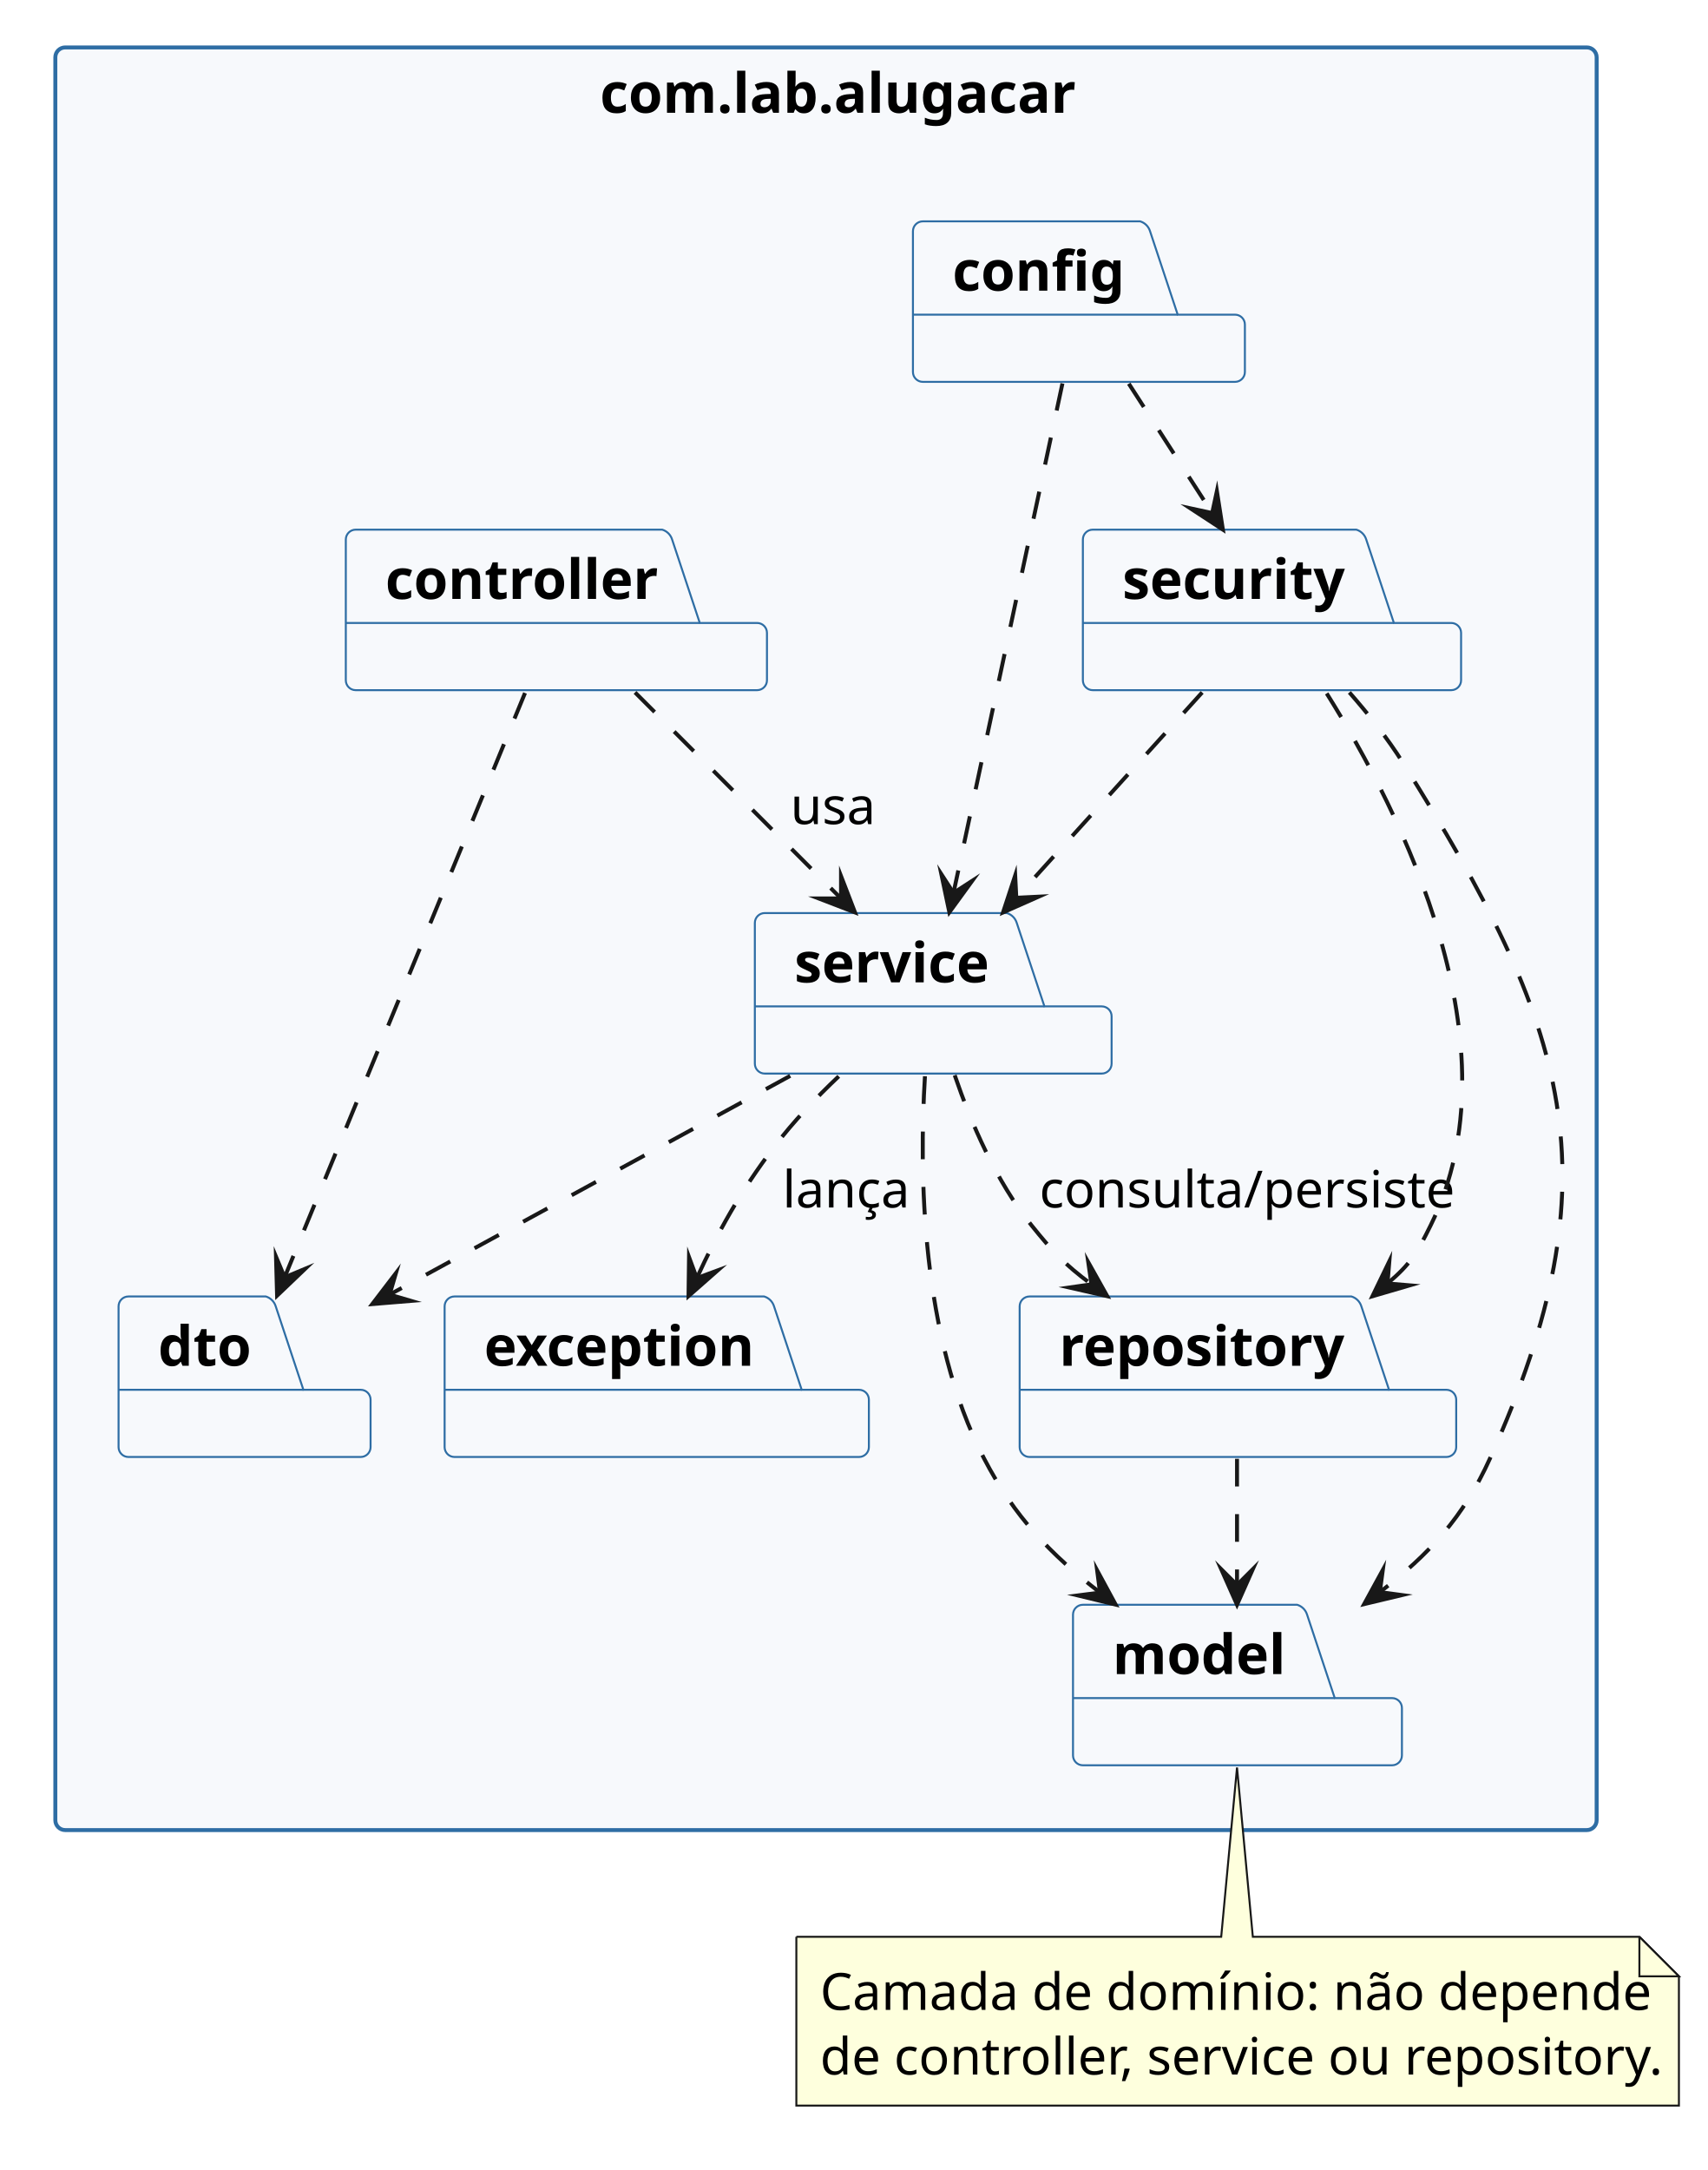
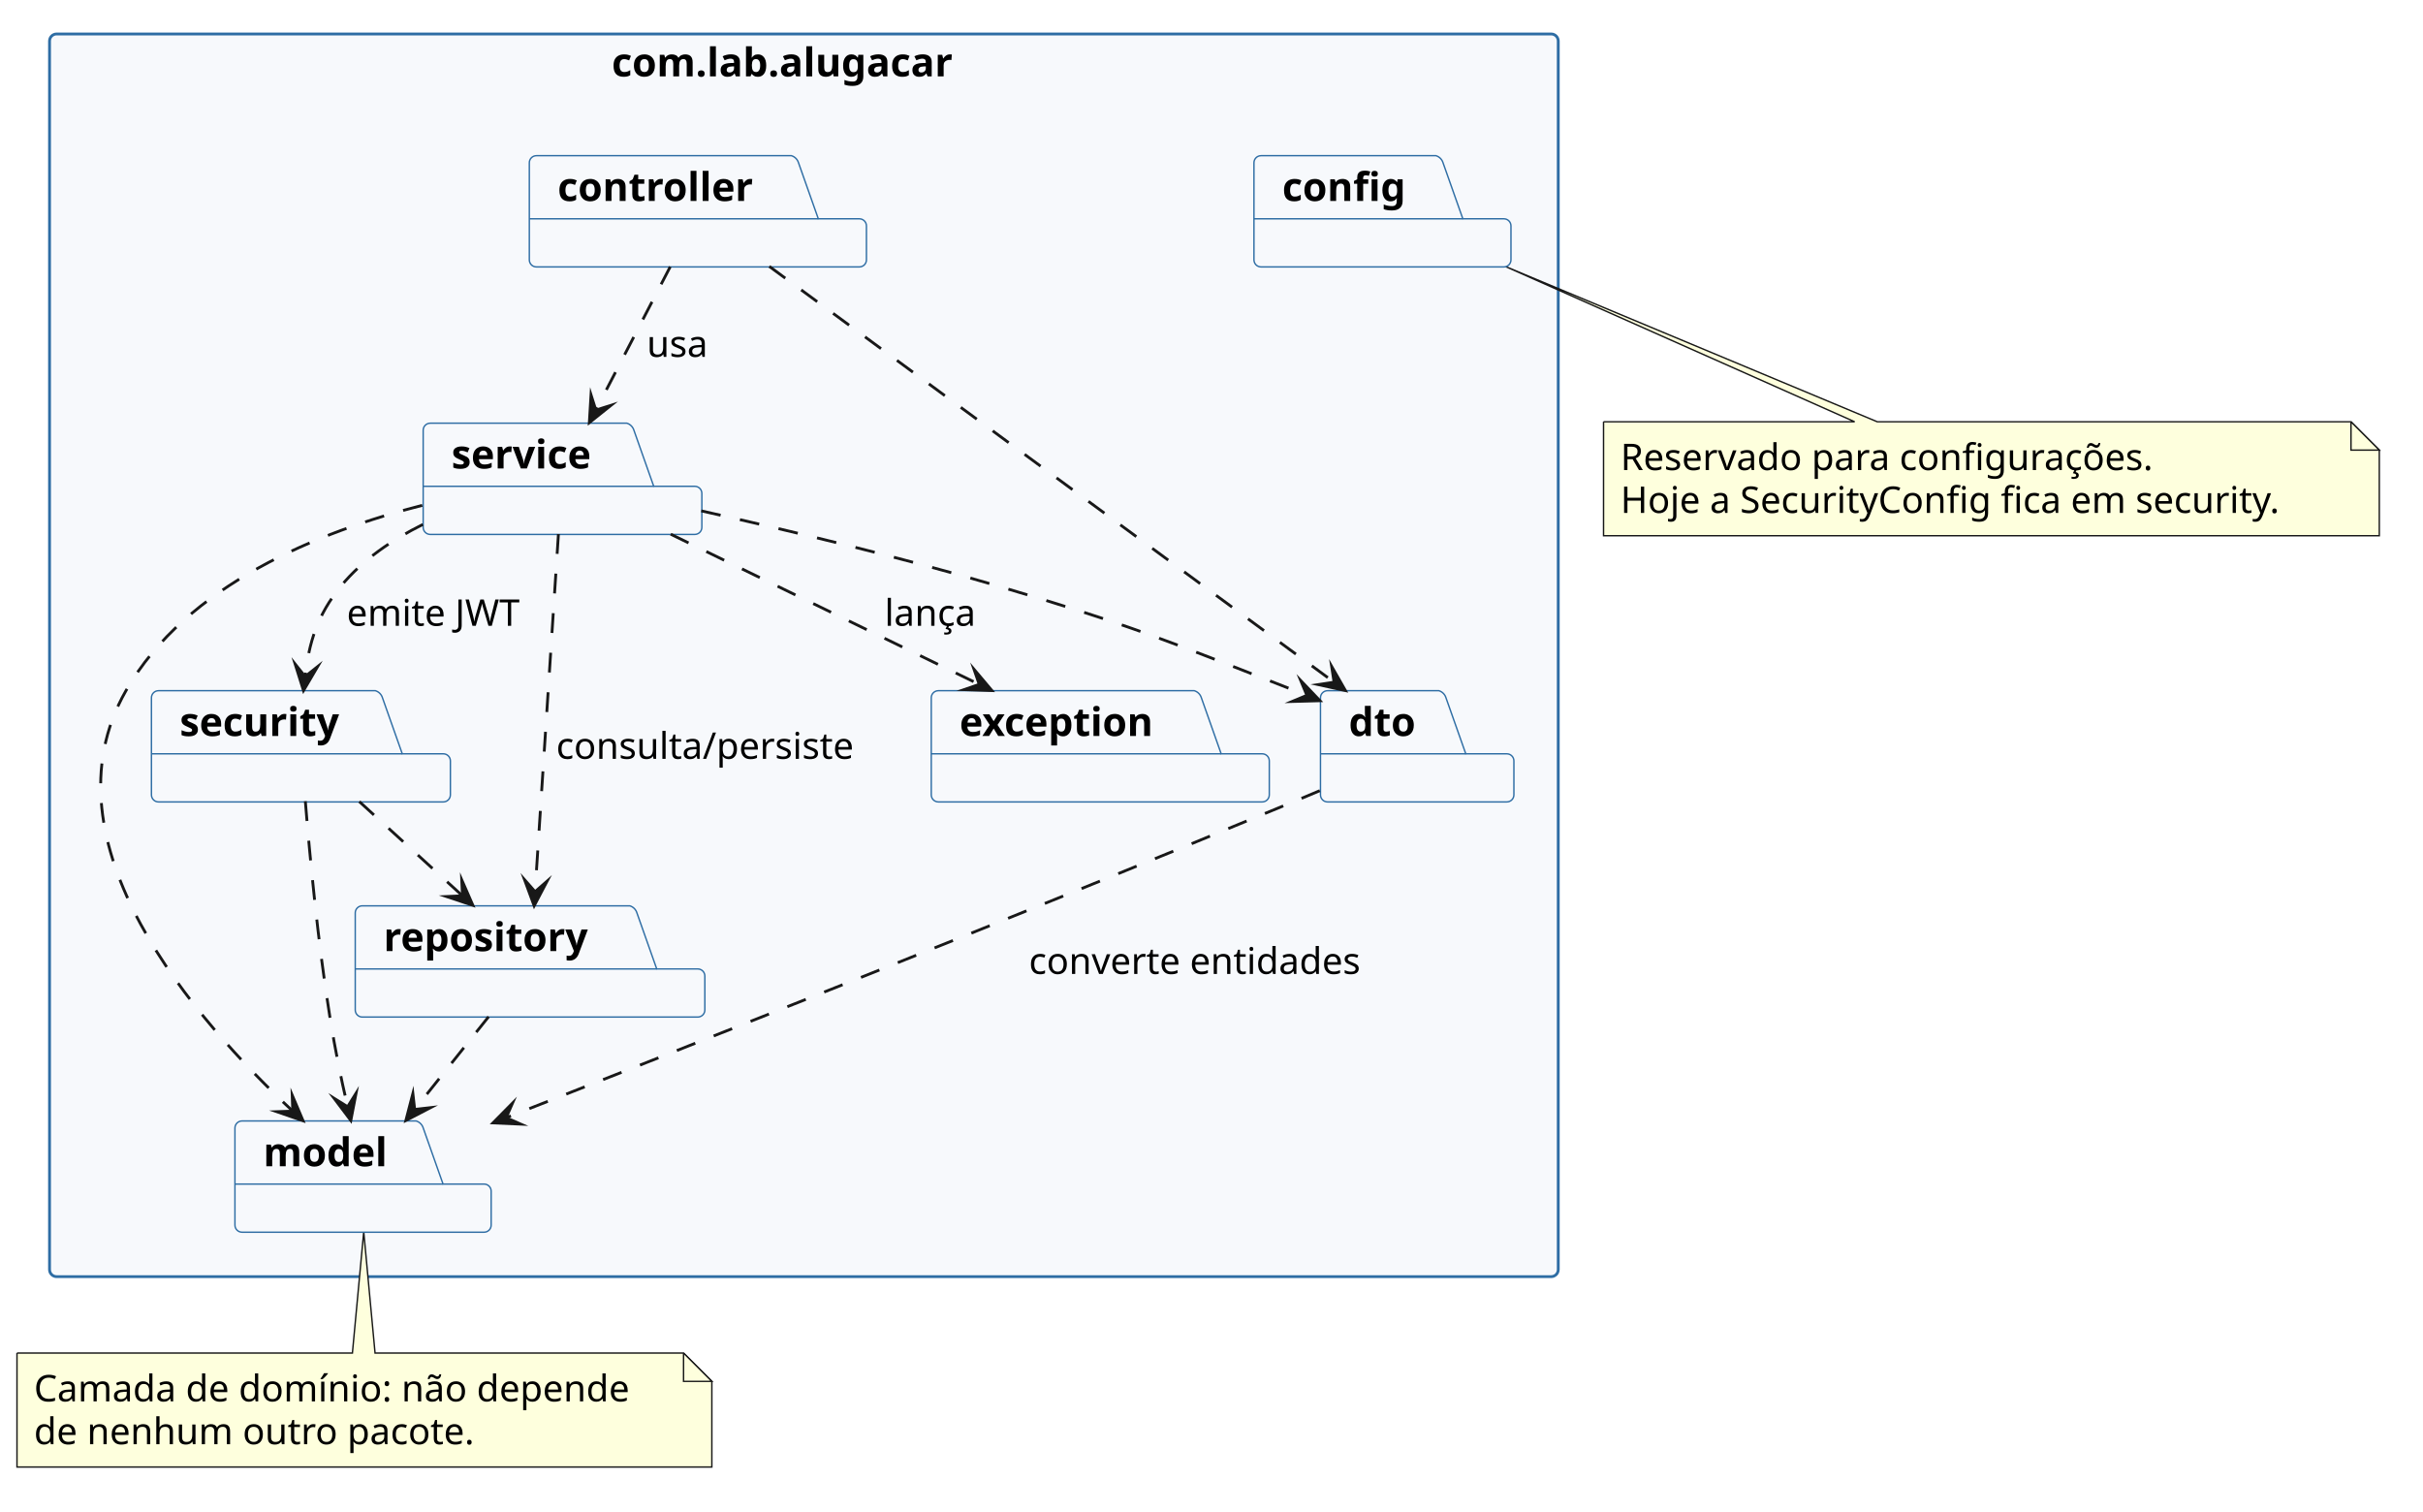
- <svg xmlns="http://www.w3.org/2000/svg" version="1.1" data-diagram-type="DESCRIPTION" style="width:432px;height:549px;background:#FFFFFF;" width="432px" height="549px" viewBox="0 0 432 549" zoomAndPan="magnify" preserveAspectRatio="none" contentStyleType="text/css">
+ <svg xmlns="http://www.w3.org/2000/svg" version="1.1" data-diagram-type="DESCRIPTION" style="width:856px;height:534px;background:#FFFFFF;" width="856px" height="534px" viewBox="0 0 856 534" zoomAndPan="magnify" preserveAspectRatio="none" contentStyleType="text/css">
  <defs />
  <g font-family="sans-serif" lengthAdjust="spacing">
    <g class="cluster" data-qualified-name="com.lab.alugacar" id="ent0001" data-source-line="11">
-       <rect x="14" y="12" width="390" height="451" fill="#F7F9FC" style="stroke:#2E6DA4;stroke-width:1;" rx="2.5" ry="2.5" />
-       <text x="151.811" y="28.533" fill="#000" font-size="14" textLength="114.379" font-weight="700">com.lab.alugacar</text>
+       <rect x="17.5" y="12" width="533" height="439" fill="#F7F9FC" style="stroke:#2E6DA4;stroke-width:1;" rx="2.5" ry="2.5" />
+       <text x="216.129" y="26.995" fill="#000" font-size="14" textLength="135.741" font-weight="700">com.lab.alugacar</text>
    </g>
-     <g class="entity" data-qualified-name="GMN22" id="ent0023" data-source-line="36">
-       <path d="M201.5,490 L201.5,532.703 A0,0 0 0 0 201.5,532.703 L424.813,532.703 A0,0 0 0 0 424.813,532.703 L424.813,500 L414.813,490 L317,490 L313,447.17 L309,490 L201.5,490 A0,0 0 0 0 201.5,490" style="stroke:#181818;stroke-width:0.5;" fill="#FEFFDD" />
-       <path d="M414.813,490 L414.813,500 L424.813,500 L414.813,490" style="stroke:#181818;stroke-width:0.5;" fill="#FEFFDD" />
-       <text x="207.5" y="508.495" fill="#000" font-size="13" textLength="200.205">Camada de domínio: não depende</text>
-       <text x="207.5" y="524.847" fill="#000" font-size="13" textLength="202.313">de controller, service ou repository.</text>
+     <g class="entity" data-qualified-name="GMN21" id="ent0022" data-source-line="35">
+       <path d="M6,478 L6,518.266 A0,0 0 0 0 6,518.266 L251.485,518.266 A0,0 0 0 0 251.485,518.266 L251.485,488 L241.485,478 L132.5,478 L128.5,435.171 L124.5,478 L6,478 A0,0 0 0 0 6,478" style="stroke:#181818;stroke-width:0.5;" fill="#FEFFDD" />
+       <path d="M241.485,478 L241.485,488 L251.485,488 L241.485,478" style="stroke:#181818;stroke-width:0.5;" fill="#FEFFDD" />
+       <text x="12" y="495.067" fill="#000" font-size="13" textLength="224.485">Camada de domínio: não depende</text>
+       <text x="12" y="510.2" fill="#000" font-size="13" textLength="165.401">de nenhum outro pacote.</text>
+     </g>
+     <g class="entity" data-qualified-name="GMN24" id="ent0025" data-source-line="40">
+       <path d="M566.5,149 L566.5,189.266 A0,0 0 0 0 566.5,189.266 L840.562,189.266 A0,0 0 0 0 840.562,189.266 L840.562,159 L830.562,149 L663.212,149 L531.75,94.107 L655.212,149 L566.5,149 A0,0 0 0 0 566.5,149" style="stroke:#181818;stroke-width:0.5;" fill="#FEFFDD" />
+       <path d="M830.562,149 L830.562,159 L840.562,159 L830.562,149" style="stroke:#181818;stroke-width:0.5;" fill="#FEFFDD" />
+       <text x="572.5" y="166.067" fill="#000" font-size="13" textLength="202.141">Reservado para configurações.</text>
+       <text x="572.5" y="181.2" fill="#000" font-size="13" textLength="253.062">Hoje a SecurityConfig fica em security.</text>
    </g>
    <g class="entity" data-qualified-name="com.lab.alugacar.controller" id="ent0002" data-source-line="12">
-       <path d="M90,134 L167.565,134 A3.75,3.75 0 0 1 170.065,136.5 L177.065,157.609 L191.565,157.609 A2.5,2.5 0 0 1 194.065,160.109 L194.065,172.109 A2.5,2.5 0 0 1 191.565,174.609 L90,174.609 A2.5,2.5 0 0 1 87.5,172.109 L87.5,136.5 A2.5,2.5 0 0 1 90,134" style="stroke:#2E6DA4;stroke-width:0.5;" fill="#F7F9FC" />
-       <line x1="87.5" y1="157.609" x2="177.065" y2="157.609" style="stroke:#2E6DA4;stroke-width:0.5;" />
-       <text x="97.5" y="151.533" fill="#000" font-size="14" textLength="64.565" font-weight="700">controller</text>
+       <path d="M189.5,55 L279.596,55 A3.75,3.75 0 0 1 282.096,57.5 L289.096,77.297 L303.596,77.297 A2.5,2.5 0 0 1 306.096,79.797 L306.096,91.797 A2.5,2.5 0 0 1 303.596,94.297 L189.5,94.297 A2.5,2.5 0 0 1 187,91.797 L187,57.5 A2.5,2.5 0 0 1 189.5,55" style="stroke:#2E6DA4;stroke-width:0.5;" fill="#F7F9FC" />
+       <line x1="187" y1="77.297" x2="289.096" y2="77.297" style="stroke:#2E6DA4;stroke-width:0.5;" />
+       <text x="197" y="70.995" fill="#000" font-size="14" textLength="77.096" font-weight="700">controller</text>
    </g>
    <g class="entity" data-qualified-name="com.lab.alugacar.service" id="ent0003" data-source-line="13">
-       <path d="M193.5,231 L254.769,231 A3.75,3.75 0 0 1 257.269,233.5 L264.269,254.609 L278.769,254.609 A2.5,2.5 0 0 1 281.269,257.109 L281.269,269.109 A2.5,2.5 0 0 1 278.769,271.609 L193.5,271.609 A2.5,2.5 0 0 1 191,269.109 L191,233.5 A2.5,2.5 0 0 1 193.5,231" style="stroke:#2E6DA4;stroke-width:0.5;" fill="#F7F9FC" />
-       <line x1="191" y1="254.609" x2="264.269" y2="254.609" style="stroke:#2E6DA4;stroke-width:0.5;" />
-       <text x="201" y="248.533" fill="#000" font-size="14" textLength="48.269" font-weight="700">service</text>
+       <path d="M152,149.5 L221.451,149.5 A3.75,3.75 0 0 1 223.951,152 L230.951,171.797 L245.451,171.797 A2.5,2.5 0 0 1 247.951,174.297 L247.951,186.297 A2.5,2.5 0 0 1 245.451,188.797 L152,188.797 A2.5,2.5 0 0 1 149.5,186.297 L149.5,152 A2.5,2.5 0 0 1 152,149.5" style="stroke:#2E6DA4;stroke-width:0.5;" fill="#F7F9FC" />
+       <line x1="149.5" y1="171.797" x2="230.951" y2="171.797" style="stroke:#2E6DA4;stroke-width:0.5;" />
+       <text x="159.5" y="165.495" fill="#000" font-size="14" textLength="56.451" font-weight="700">service</text>
    </g>
    <g class="entity" data-qualified-name="com.lab.alugacar.repository" id="ent0004" data-source-line="14">
-       <path d="M260.5,328 L341.962,328 A3.75,3.75 0 0 1 344.462,330.5 L351.462,351.609 L365.962,351.609 A2.5,2.5 0 0 1 368.462,354.109 L368.462,366.109 A2.5,2.5 0 0 1 365.962,368.609 L260.5,368.609 A2.5,2.5 0 0 1 258,366.109 L258,330.5 A2.5,2.5 0 0 1 260.5,328" style="stroke:#2E6DA4;stroke-width:0.5;" fill="#F7F9FC" />
-       <line x1="258" y1="351.609" x2="351.462" y2="351.609" style="stroke:#2E6DA4;stroke-width:0.5;" />
-       <text x="268" y="345.533" fill="#000" font-size="14" textLength="68.462" font-weight="700">repository</text>
+       <path d="M128,320 L222.512,320 A3.75,3.75 0 0 1 225.012,322.5 L232.012,342.297 L246.512,342.297 A2.5,2.5 0 0 1 249.012,344.797 L249.012,356.797 A2.5,2.5 0 0 1 246.512,359.297 L128,359.297 A2.5,2.5 0 0 1 125.5,356.797 L125.5,322.5 A2.5,2.5 0 0 1 128,320" style="stroke:#2E6DA4;stroke-width:0.5;" fill="#F7F9FC" />
+       <line x1="125.5" y1="342.297" x2="232.012" y2="342.297" style="stroke:#2E6DA4;stroke-width:0.5;" />
+       <text x="135.5" y="335.995" fill="#000" font-size="14" textLength="81.512" font-weight="700">repository</text>
    </g>
    <g class="entity" data-qualified-name="com.lab.alugacar.model" id="ent0005" data-source-line="15">
-       <path d="M274,406 L328.228,406 A3.75,3.75 0 0 1 330.728,408.5 L337.728,429.609 L352.228,429.609 A2.5,2.5 0 0 1 354.728,432.109 L354.728,444.109 A2.5,2.5 0 0 1 352.228,446.609 L274,446.609 A2.5,2.5 0 0 1 271.5,444.109 L271.5,408.5 A2.5,2.5 0 0 1 274,406" style="stroke:#2E6DA4;stroke-width:0.5;" fill="#F7F9FC" />
-       <line x1="271.5" y1="429.609" x2="337.728" y2="429.609" style="stroke:#2E6DA4;stroke-width:0.5;" />
-       <text x="281.5" y="423.533" fill="#000" font-size="14" textLength="41.228" font-weight="700">model</text>
+       <path d="M85.5,396 L147.021,396 A3.75,3.75 0 0 1 149.521,398.5 L156.521,418.297 L171.021,418.297 A2.5,2.5 0 0 1 173.521,420.797 L173.521,432.797 A2.5,2.5 0 0 1 171.021,435.297 L85.5,435.297 A2.5,2.5 0 0 1 83,432.797 L83,398.5 A2.5,2.5 0 0 1 85.5,396" style="stroke:#2E6DA4;stroke-width:0.5;" fill="#F7F9FC" />
+       <line x1="83" y1="418.297" x2="156.521" y2="418.297" style="stroke:#2E6DA4;stroke-width:0.5;" />
+       <text x="93" y="411.995" fill="#000" font-size="14" textLength="48.521" font-weight="700">model</text>
    </g>
    <g class="entity" data-qualified-name="com.lab.alugacar.dto" id="ent0006" data-source-line="16">
-       <path d="M32.5,328 L67.266,328 A3.75,3.75 0 0 1 69.766,330.5 L76.766,351.609 L91.266,351.609 A2.5,2.5 0 0 1 93.766,354.109 L93.766,366.109 A2.5,2.5 0 0 1 91.266,368.609 L32.5,368.609 A2.5,2.5 0 0 1 30,366.109 L30,330.5 A2.5,2.5 0 0 1 32.5,328" style="stroke:#2E6DA4;stroke-width:0.5;" fill="#F7F9FC" />
-       <line x1="30" y1="351.609" x2="76.766" y2="351.609" style="stroke:#2E6DA4;stroke-width:0.5;" />
-       <text x="40" y="345.533" fill="#000" font-size="14" textLength="21.766" font-weight="700">dto</text>
+       <path d="M469,244 L508.332,244 A3.75,3.75 0 0 1 510.832,246.5 L517.832,266.297 L532.332,266.297 A2.5,2.5 0 0 1 534.832,268.797 L534.832,280.797 A2.5,2.5 0 0 1 532.332,283.297 L469,283.297 A2.5,2.5 0 0 1 466.5,280.797 L466.5,246.5 A2.5,2.5 0 0 1 469,244" style="stroke:#2E6DA4;stroke-width:0.5;" fill="#F7F9FC" />
+       <line x1="466.5" y1="266.297" x2="517.832" y2="266.297" style="stroke:#2E6DA4;stroke-width:0.5;" />
+       <text x="476.5" y="259.995" fill="#000" font-size="14" textLength="26.332" font-weight="700">dto</text>
    </g>
    <g class="entity" data-qualified-name="com.lab.alugacar.security" id="ent0007" data-source-line="17">
-       <path d="M276.5,134 L343.196,134 A3.75,3.75 0 0 1 345.696,136.5 L352.696,157.609 L367.196,157.609 A2.5,2.5 0 0 1 369.696,160.109 L369.696,172.109 A2.5,2.5 0 0 1 367.196,174.609 L276.5,174.609 A2.5,2.5 0 0 1 274,172.109 L274,136.5 A2.5,2.5 0 0 1 276.5,134" style="stroke:#2E6DA4;stroke-width:0.5;" fill="#F7F9FC" />
-       <line x1="274" y1="157.609" x2="352.696" y2="157.609" style="stroke:#2E6DA4;stroke-width:0.5;" />
-       <text x="284" y="151.533" fill="#000" font-size="14" textLength="53.696" font-weight="700">security</text>
+       <path d="M56,244 L132.615,244 A3.75,3.75 0 0 1 135.115,246.5 L142.115,266.297 L156.615,266.297 A2.5,2.5 0 0 1 159.115,268.797 L159.115,280.797 A2.5,2.5 0 0 1 156.615,283.297 L56,283.297 A2.5,2.5 0 0 1 53.5,280.797 L53.5,246.5 A2.5,2.5 0 0 1 56,244" style="stroke:#2E6DA4;stroke-width:0.5;" fill="#F7F9FC" />
+       <line x1="53.5" y1="266.297" x2="142.115" y2="266.297" style="stroke:#2E6DA4;stroke-width:0.5;" />
+       <text x="63.5" y="259.995" fill="#000" font-size="14" textLength="63.615" font-weight="700">security</text>
    </g>
    <g class="entity" data-qualified-name="com.lab.alugacar.exception" id="ent0008" data-source-line="18">
-       <path d="M115,328 L193.352,328 A3.75,3.75 0 0 1 195.852,330.5 L202.852,351.609 L217.352,351.609 A2.5,2.5 0 0 1 219.852,354.109 L219.852,366.109 A2.5,2.5 0 0 1 217.352,368.609 L115,368.609 A2.5,2.5 0 0 1 112.5,366.109 L112.5,330.5 A2.5,2.5 0 0 1 115,328" style="stroke:#2E6DA4;stroke-width:0.5;" fill="#F7F9FC" />
-       <line x1="112.5" y1="351.609" x2="202.852" y2="351.609" style="stroke:#2E6DA4;stroke-width:0.5;" />
-       <text x="122.5" y="345.533" fill="#000" font-size="14" textLength="65.352" font-weight="700">exception</text>
+       <path d="M331.5,244 L421.917,244 A3.75,3.75 0 0 1 424.417,246.5 L431.417,266.297 L445.917,266.297 A2.5,2.5 0 0 1 448.417,268.797 L448.417,280.797 A2.5,2.5 0 0 1 445.917,283.297 L331.5,283.297 A2.5,2.5 0 0 1 329,280.797 L329,246.5 A2.5,2.5 0 0 1 331.5,244" style="stroke:#2E6DA4;stroke-width:0.5;" fill="#F7F9FC" />
+       <line x1="329" y1="266.297" x2="431.417" y2="266.297" style="stroke:#2E6DA4;stroke-width:0.5;" />
+       <text x="339" y="259.995" fill="#000" font-size="14" textLength="77.417" font-weight="700">exception</text>
    </g>
    <g class="entity" data-qualified-name="com.lab.alugacar.config" id="ent0009" data-source-line="19">
-       <path d="M233.5,56 L288.493,56 A3.75,3.75 0 0 1 290.993,58.5 L297.993,79.609 L312.493,79.609 A2.5,2.5 0 0 1 314.993,82.109 L314.993,94.109 A2.5,2.5 0 0 1 312.493,96.609 L233.5,96.609 A2.5,2.5 0 0 1 231,94.109 L231,58.5 A2.5,2.5 0 0 1 233.5,56" style="stroke:#2E6DA4;stroke-width:0.5;" fill="#F7F9FC" />
-       <line x1="231" y1="79.609" x2="297.993" y2="79.609" style="stroke:#2E6DA4;stroke-width:0.5;" />
-       <text x="241" y="73.533" fill="#000" font-size="14" textLength="41.993" font-weight="700">config</text>
+       <path d="M445.5,55 L507.295,55 A3.75,3.75 0 0 1 509.795,57.5 L516.795,77.297 L531.295,77.297 A2.5,2.5 0 0 1 533.795,79.797 L533.795,91.797 A2.5,2.5 0 0 1 531.295,94.297 L445.5,94.297 A2.5,2.5 0 0 1 443,91.797 L443,57.5 A2.5,2.5 0 0 1 445.5,55" style="stroke:#2E6DA4;stroke-width:0.5;" fill="#F7F9FC" />
+       <line x1="443" y1="77.297" x2="516.795" y2="77.297" style="stroke:#2E6DA4;stroke-width:0.5;" />
+       <text x="453" y="70.995" fill="#000" font-size="14" textLength="48.795" font-weight="700">config</text>
    </g>
    <g class="link" data-entity-1="ent0002" data-entity-2="ent0003" id="lnk10" data-link-type="dependency">
-       <polygon points="216.341,230.841,212.806,221.649,212.806,227.306,207.149,227.306,216.341,230.841" fill="#181818" style="stroke:#181818;stroke-width:1;stroke-linejoin:miter;stroke-miterlimit:10;" />
-       <path d="M160.684,175.184 C176.988,191.488 196.508,211.008 212.806,227.306" style="stroke:#181818;stroke-width:1;stroke-dasharray:7,7;" fill="none" />
-       <text x="200" y="208.495" fill="#000" font-size="13" textLength="20.96">usa</text>
+       <polygon points="208.199,149.309,215.895,143.163,210.502,144.871,208.794,139.478,208.199,149.309" fill="#181818" style="stroke:#181818;stroke-width:1;stroke-linejoin:miter;stroke-miterlimit:10;" />
+       <path d="M236.786,94.219 C228.459,110.267 218.826,128.831 210.502,144.871" style="stroke:#181818;stroke-width:1;stroke-dasharray:7,7;" fill="none" />
+       <text x="228.5" y="126.067" fill="#000" font-size="13" textLength="22.979">usa</text>
    </g>
    <g class="link" data-entity-1="ent0002" data-entity-2="ent0006" id="lnk11" data-link-type="dependency">
-       <polygon points="70.112,327.784,77.236,320.983,72.015,323.16,69.838,317.939,70.112,327.784" fill="#181818" style="stroke:#181818;stroke-width:1;stroke-linejoin:miter;stroke-miterlimit:10;" />
-       <path d="M132.843,175.324 C117.665,212.212 87.159,286.354 72.015,323.16" style="stroke:#181818;stroke-width:1;stroke-dasharray:7,7;" fill="none" />
+       <polygon points="475.319,243.961,470.443,235.404,471.293,240.997,465.7,241.847,475.319,243.961" fill="#181818" style="stroke:#181818;stroke-width:1;stroke-linejoin:miter;stroke-miterlimit:10;" />
+       <path d="M271.783,94.114 C320.47,129.958 422.687,205.212 471.293,240.997" style="stroke:#181818;stroke-width:1;stroke-dasharray:7,7;" fill="none" />
    </g>
    <g class="link" data-entity-1="ent0003" data-entity-2="ent0004" id="lnk12" data-link-type="dependency">
-       <polygon points="280.169,327.927,275.361,319.331,276.166,324.93,270.567,325.735,280.169,327.927" fill="#181818" style="stroke:#181818;stroke-width:1;stroke-linejoin:miter;stroke-miterlimit:10;" />
-       <path d="M241.57,272.027 C245.622,283.872 251.987,298.81 261,310 C266.376,316.675 269.22,319.73 276.166,324.93" style="stroke:#181818;stroke-width:1;stroke-dasharray:7,7;" fill="none" />
-       <text x="263" y="305.495" fill="#000" font-size="13" textLength="97.551">consulta/persiste</text>
+       <polygon points="188.708,319.997,193.286,311.277,189.034,315.008,185.303,310.755,188.708,319.997" fill="#181818" style="stroke:#181818;stroke-width:1;stroke-linejoin:miter;stroke-miterlimit:10;" />
+       <path d="M197.281,188.676 C195.161,221.151 191.146,282.654 189.034,315.008" style="stroke:#181818;stroke-width:1;stroke-dasharray:7,7;" fill="none" />
+       <text x="196.5" y="268.067" fill="#000" font-size="13" textLength="111.255">consulta/persiste</text>
    </g>
    <g class="link" data-entity-1="ent0003" data-entity-2="ent0005" id="lnk13" data-link-type="dependency">
-       <polygon points="282.298,405.962,277.609,397.301,278.337,402.911,272.727,403.639,282.298,405.962" fill="#181818" style="stroke:#181818;stroke-width:1;stroke-linejoin:miter;stroke-miterlimit:10;" />
-       <path d="M234.04,272.289 C232.541,296.515 232.95,338.121 249,369 C256.656,383.729 265.901,393.334 278.337,402.911" style="stroke:#181818;stroke-width:1;stroke-dasharray:7,7;" fill="none" />
+       <polygon points="107.074,395.944,103.23,386.876,103.421,392.53,97.767,392.721,107.074,395.944" fill="#181818" style="stroke:#181818;stroke-width:1;stroke-linejoin:miter;stroke-miterlimit:10;" />
+       <path d="M149.177,178.523 C112.756,187.76 65.941,206.543 44.5,244 C13.764,297.697 69.46,360.785 103.421,392.53" style="stroke:#181818;stroke-width:1;stroke-dasharray:7,7;" fill="none" />
    </g>
    <g class="link" data-entity-1="ent0003" data-entity-2="ent0006" id="lnk14" data-link-type="dependency">
-       <polygon points="94.198,329.921,104.014,329.119,98.586,327.525,100.18,322.097,94.198,329.921" fill="#181818" style="stroke:#181818;stroke-width:1;stroke-linejoin:miter;stroke-miterlimit:10;" />
-       <path d="M199.947,272.184 C168.79,289.195 128.562,311.159 98.586,327.525" style="stroke:#181818;stroke-width:1;stroke-dasharray:7,7;" fill="none" />
+       <polygon points="466.319,247.547,459.522,240.419,461.696,245.642,456.473,247.816,466.319,247.547" fill="#181818" style="stroke:#181818;stroke-width:1;stroke-linejoin:miter;stroke-miterlimit:10;" />
+       <path d="M247.738,180.472 C278.137,187.272 317.823,196.754 352.5,207 C399.951,221.02 411.415,225.99 457.5,244 C460.376,245.124 458.724,244.417 461.696,245.642" style="stroke:#181818;stroke-width:1;stroke-dasharray:7,7;" fill="none" />
    </g>
    <g class="link" data-entity-1="ent0003" data-entity-2="ent0008" id="lnk15" data-link-type="dependency">
-       <polygon points="174.217,327.897,181.613,321.394,176.307,323.355,174.346,318.049,174.217,327.897" fill="#181818" style="stroke:#181818;stroke-width:1;stroke-linejoin:miter;stroke-miterlimit:10;" />
-       <path d="M212.223,272.306 C206.519,277.701 200.719,283.783 196,290 C187.15,301.659 181.643,311.763 176.307,323.355" style="stroke:#181818;stroke-width:1;stroke-dasharray:7,7;" fill="none" />
-       <text x="198" y="305.495" fill="#000" font-size="13" textLength="31.078">lança</text>
+       <polygon points="350.433,243.967,344.091,236.431,345.937,241.779,340.59,243.624,350.433,243.967" fill="#181818" style="stroke:#181818;stroke-width:1;stroke-linejoin:miter;stroke-miterlimit:10;" />
+       <path d="M236.949,188.719 C270.022,204.82 312.976,225.732 345.937,241.779" style="stroke:#181818;stroke-width:1;stroke-dasharray:7,7;" fill="none" />
+       <text x="312.5" y="221.067" fill="#000" font-size="13" textLength="34.931">lança</text>
    </g>
-     <g class="link" data-entity-1="ent0004" data-entity-2="ent0005" id="lnk16" data-link-type="dependency">
-       <polygon points="313,405.994,317,396.994,313,400.994,309,396.994,313,405.994" fill="#181818" style="stroke:#181818;stroke-width:1;stroke-linejoin:miter;stroke-miterlimit:10;" />
-       <path d="M313,369.072 C313,380.419 313,389.659 313,400.994" style="stroke:#181818;stroke-width:1;stroke-dasharray:7,7;" fill="none" />
+     <g class="link" data-entity-1="ent0003" data-entity-2="ent0007" id="lnk16" data-link-type="dependency">
+       <polygon points="107.221,243.973,112.214,235.484,107.787,239.005,104.266,234.578,107.221,243.973" fill="#181818" style="stroke:#181818;stroke-width:1;stroke-linejoin:miter;stroke-miterlimit:10;" />
+       <path d="M149.38,185.279 C138.58,190.645 128.109,197.733 120.5,207 C111.987,217.368 109.125,227.267 107.787,239.005" style="stroke:#181818;stroke-width:1;stroke-dasharray:7,7;" fill="none" />
+       <text x="122.5" y="221.067" fill="#000" font-size="13" textLength="66.13">emite JWT</text>
    </g>
-     <g class="link" data-entity-1="ent0007" data-entity-2="ent0003" id="lnk17" data-link-type="dependency">
-       <polygon points="253.796,230.841,262.802,226.853,257.152,227.134,256.871,221.485,253.796,230.841" fill="#181818" style="stroke:#181818;stroke-width:1;stroke-linejoin:miter;stroke-miterlimit:10;" />
-       <path d="M304.181,175.184 C289.421,191.488 271.905,210.837 257.152,227.134" style="stroke:#181818;stroke-width:1;stroke-dasharray:7,7;" fill="none" />
+     <g class="link" data-entity-1="ent0004" data-entity-2="ent0005" id="lnk17" data-link-type="dependency">
+       <polygon points="143.383,395.833,152.122,391.289,146.5,391.923,145.866,386.302,143.383,395.833" fill="#181818" style="stroke:#181818;stroke-width:1;stroke-linejoin:miter;stroke-miterlimit:10;" />
+       <path d="M172.612,359.173 C163.668,370.391 155.444,380.706 146.5,391.923" style="stroke:#181818;stroke-width:1;stroke-dasharray:7,7;" fill="none" />
    </g>
-     <g class="link" data-entity-1="ent0007" data-entity-2="ent0004" id="lnk18" data-link-type="dependency">
-       <polygon points="347.259,327.948,356.712,325.186,351.075,324.717,351.544,319.08,347.259,327.948" fill="#181818" style="stroke:#181818;stroke-width:1;stroke-linejoin:miter;stroke-miterlimit:10;" />
-       <path d="M335.693,175.432 C354.694,205.772 384.332,264.787 362,310 C358.584,316.915 357.03,319.677 351.075,324.717" style="stroke:#181818;stroke-width:1;stroke-dasharray:7,7;" fill="none" />
+     <g class="link" data-entity-1="ent0006" data-entity-2="ent0005" id="lnk18" data-link-type="dependency">
+       <polygon points="174.155,396.686,183.994,397.128,178.811,394.862,181.076,389.679,174.155,396.686" fill="#181818" style="stroke:#181818;stroke-width:1;stroke-linejoin:miter;stroke-miterlimit:10;" />
+       <path d="M466.267,279.324 C463.306,280.577 460.352,281.817 457.5,283 C356.794,324.781 242.477,369.922 178.811,394.862" style="stroke:#181818;stroke-width:1;stroke-dasharray:7,7;" fill="none" />
+       <text x="363.5" y="344.067" fill="#000" font-size="13" textLength="125.792">converte entidades</text>
    </g>
-     <g class="link" data-entity-1="ent0007" data-entity-2="ent0005" id="lnk19" data-link-type="dependency">
-       <polygon points="345.164,405.832,354.744,403.548,349.138,402.797,349.889,397.19,345.164,405.832" fill="#181818" style="stroke:#181818;stroke-width:1;stroke-linejoin:miter;stroke-miterlimit:10;" />
-       <path d="M341.432,175.179 C346.247,180.669 351.13,186.828 355,193 C396.88,259.786 409.416,297.142 377,369 C370.296,383.861 361.51,393.348 349.138,402.797" style="stroke:#181818;stroke-width:1;stroke-dasharray:7,7;" fill="none" />
+     <g class="link" data-entity-1="ent0007" data-entity-2="ent0004" id="lnk19" data-link-type="dependency">
+       <polygon points="167.067,319.833,163.12,310.809,163.375,316.46,157.724,316.715,167.067,319.833" fill="#181818" style="stroke:#181818;stroke-width:1;stroke-linejoin:miter;stroke-miterlimit:10;" />
+       <path d="M126.94,283.173 C139.219,294.391 151.098,305.243 163.375,316.46" style="stroke:#181818;stroke-width:1;stroke-dasharray:7,7;" fill="none" />
    </g>
-     <g class="link" data-entity-1="ent0009" data-entity-2="ent0007" id="lnk20" data-link-type="dependency">
-       <polygon points="309.424,133.994,307.909,124.263,306.715,129.792,301.185,128.598,309.424,133.994" fill="#181818" style="stroke:#181818;stroke-width:1;stroke-linejoin:miter;stroke-miterlimit:10;" />
-       <path d="M285.619,97.072 C292.935,108.419 299.406,118.456 306.715,129.792" style="stroke:#181818;stroke-width:1;stroke-dasharray:7,7;" fill="none" />
-     </g>
-     <g class="link" data-entity-1="ent0009" data-entity-2="ent0003" id="lnk21" data-link-type="dependency">
-       <polygon points="240.214,230.797,246.008,222.832,241.26,225.907,238.185,221.159,240.214,230.797" fill="#181818" style="stroke:#181818;stroke-width:1;stroke-linejoin:miter;stroke-miterlimit:10;" />
-       <path d="M268.828,97.009 C261.721,130.235 248.394,192.55 241.26,225.907" style="stroke:#181818;stroke-width:1;stroke-dasharray:7,7;" fill="none" />
+     <g class="link" data-entity-1="ent0007" data-entity-2="ent0005" id="lnk20" data-link-type="dependency">
+       <polygon points="123.941,395.841,125.804,386.17,122.811,390.971,118.011,387.978,123.941,395.841" fill="#181818" style="stroke:#181818;stroke-width:1;stroke-linejoin:miter;stroke-miterlimit:10;" />
+       <path d="M107.87,283.048 C109.42,302.159 112.29,332.774 116.5,359 C118.485,371.361 120.323,380.246 122.811,390.971" style="stroke:#181818;stroke-width:1;stroke-dasharray:7,7;" fill="none" />
    </g>
  </g>
</svg>
